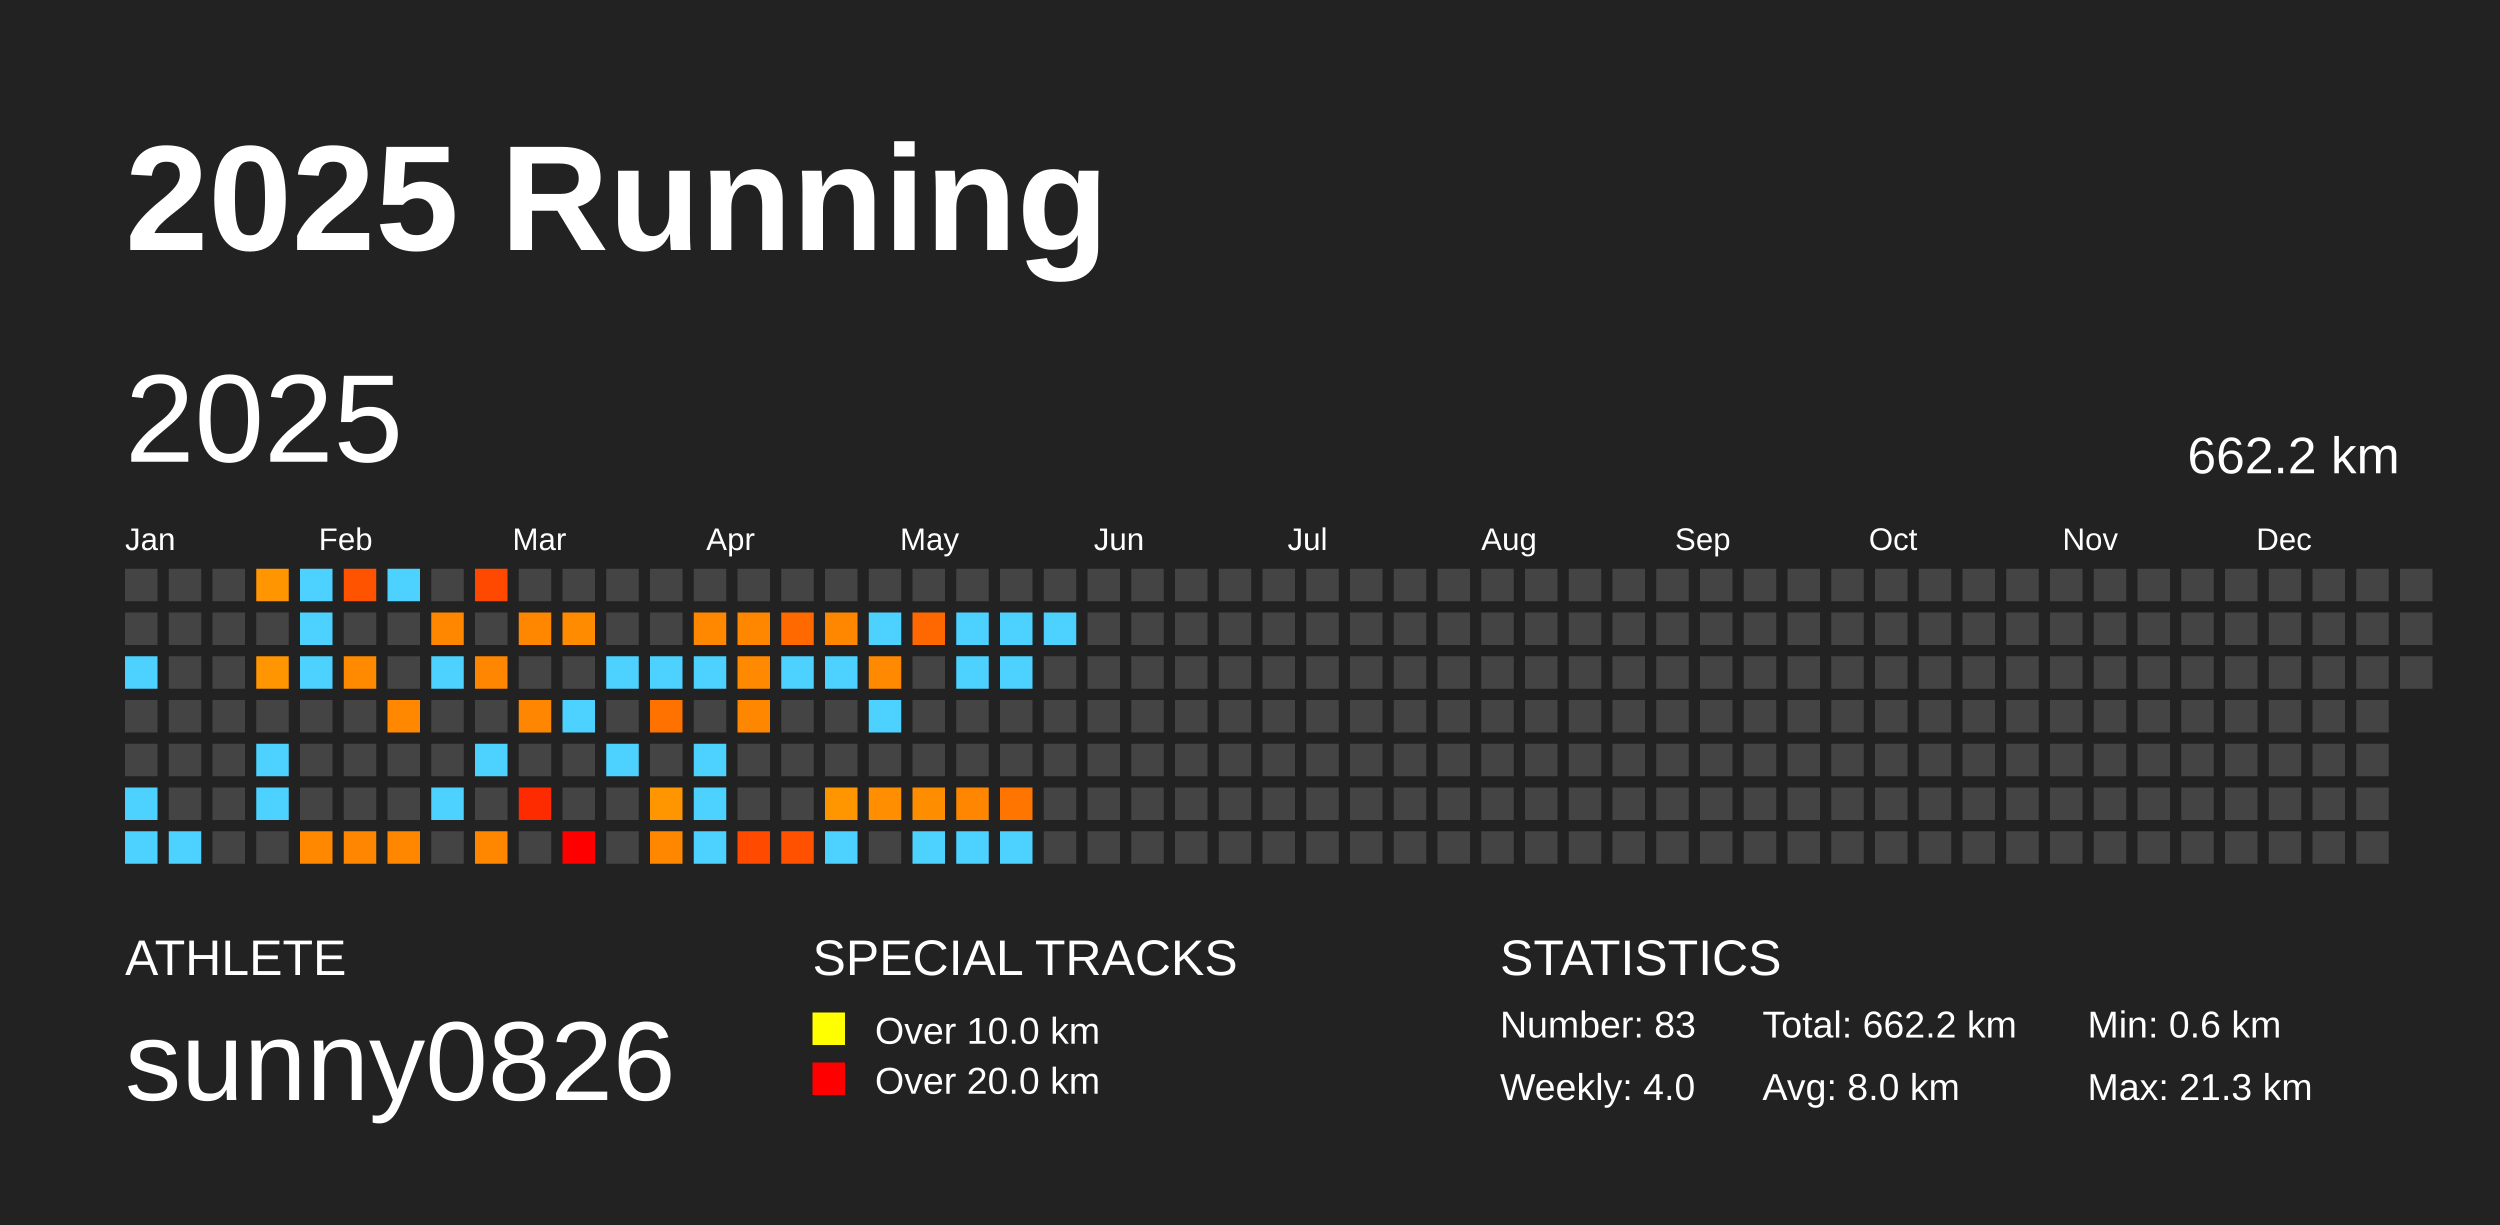
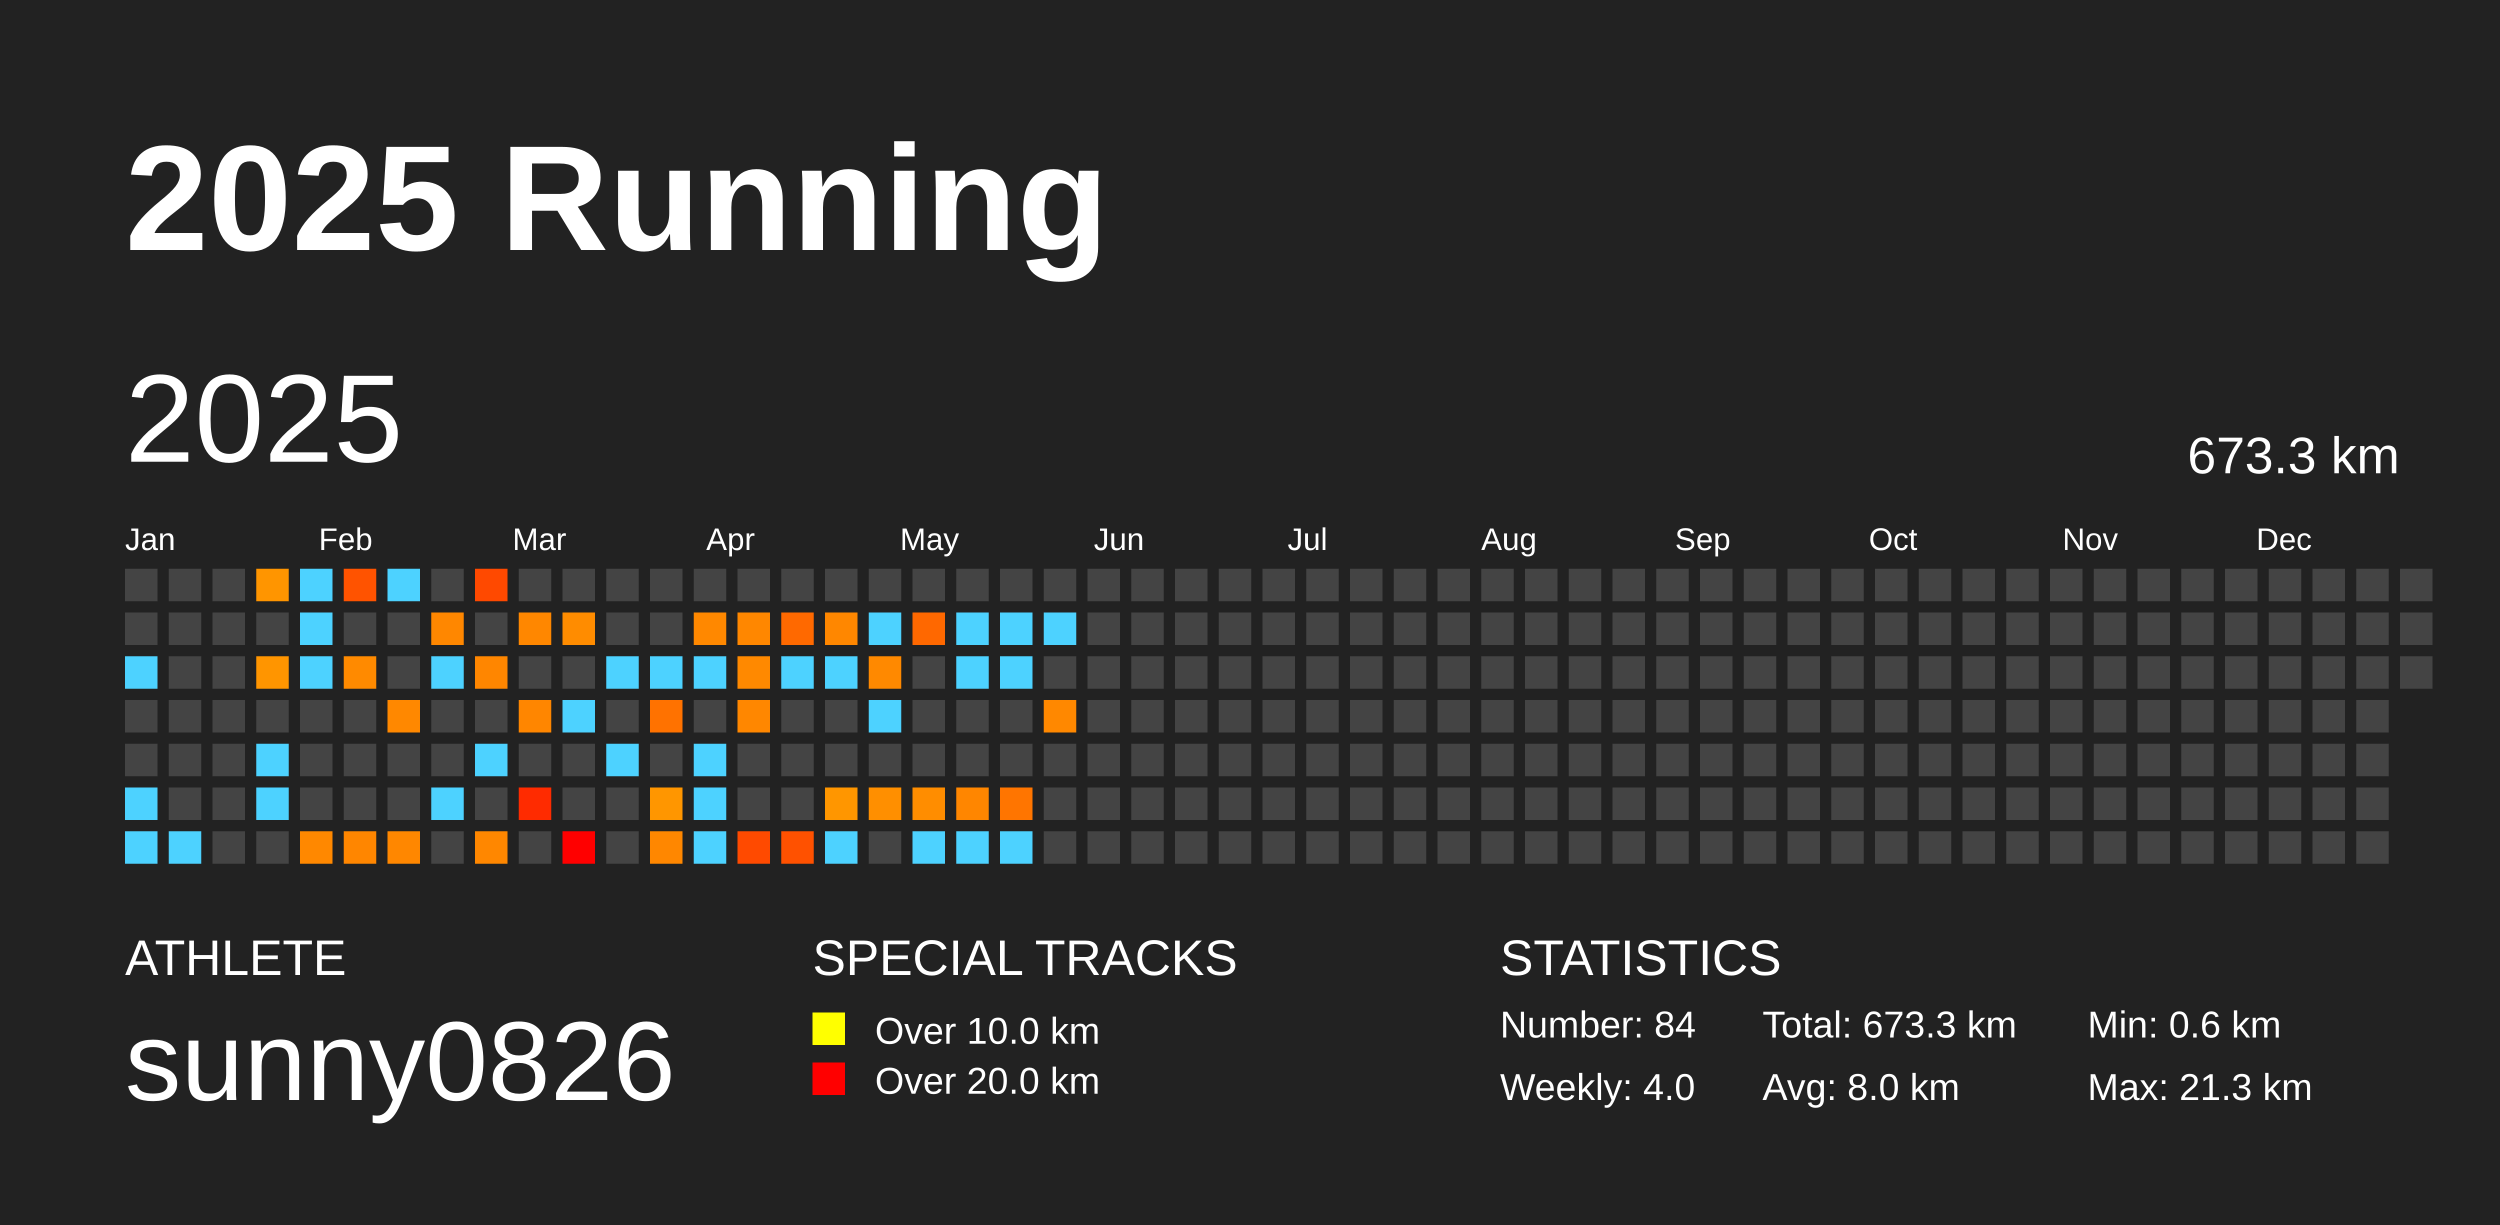
<svg xmlns="http://www.w3.org/2000/svg" baseProfile="full" height="98mm" version="1.1" viewBox="0,0,200,98" width="200mm">
  <defs />
  <rect fill="#222222" height="98" width="200" x="0" y="0" />
  <text fill="#FFFFFF" style="font-size:12px; font-family:Arial; font-weight:bold;" x="10" y="20">2025 Running</text>
  <text fill="#FFFFFF" style="font-size:4px; font-family:Arial" x="10" y="78">ATHLETE</text>
  <text fill="#FFFFFF" style="font-size:9px; font-family:Arial" x="10" y="88">sunny0826</text>
  <text fill="#FFFFFF" style="font-size:4px; font-family:Arial" x="65" y="78">SPECIAL TRACKS</text>
  <rect fill="yellow" height="2.6" width="2.6" x="65" y="81" />
  <text fill="#FFFFFF" style="font-size:3px; font-family:Arial" x="70" y="83.5">Over 10.0 km</text>
  <rect fill="red" height="2.6" width="2.6" x="65" y="85" />
  <text fill="#FFFFFF" style="font-size:3px; font-family:Arial" x="70" y="87.5">Over 20.0 km</text>
  <text fill="#FFFFFF" style="font-size:4px; font-family:Arial" x="120" y="78">STATISTICS</text>
-   <text fill="#FFFFFF" style="font-size:3px; font-family:Arial" x="120" y="83">Number: 83</text>
+   <text fill="#FFFFFF" style="font-size:3px; font-family:Arial" x="120" y="83">Number: 84</text>
  <text fill="#FFFFFF" style="font-size:3px; font-family:Arial" x="120" y="88">Weekly: 4.0</text>
-   <text fill="#FFFFFF" style="font-size:3px; font-family:Arial" x="141" y="83">Total: 662.2 km</text>
+   <text fill="#FFFFFF" style="font-size:3px; font-family:Arial" x="141" y="83">Total: 673.3 km</text>
  <text fill="#FFFFFF" style="font-size:3px; font-family:Arial" x="141" y="88">Avg: 8.0 km</text>
  <text fill="#FFFFFF" style="font-size:3px; font-family:Arial" x="167" y="83">Min: 0.6 km</text>
  <text fill="#FFFFFF" style="font-size:3px; font-family:Arial" x="167" y="88">Max: 21.3 km</text>
  <text dominant-baseline="hanging" fill="#FFFFFF" style="font-size:10.0px; font-family:Arial;" x="10" y="30">2025</text>
-   <text dominant-baseline="hanging" fill="#FFFFFF" style="font-size:4.125px; font-family:Arial;" x="175" y="35">662.2 km</text>
+   <text dominant-baseline="hanging" fill="#FFFFFF" style="font-size:4.125px; font-family:Arial;" x="175" y="35">673.3 km</text>
  <text fill="#FFFFFF" style="font-size:2.5px; font-family:Arial" x="10.0" y="44">Jan</text>
  <text fill="#FFFFFF" style="font-size:2.5px; font-family:Arial" x="25.5" y="44">Feb</text>
  <text fill="#FFFFFF" style="font-size:2.5px; font-family:Arial" x="41.0" y="44">Mar</text>
  <text fill="#FFFFFF" style="font-size:2.5px; font-family:Arial" x="56.5" y="44">Apr</text>
  <text fill="#FFFFFF" style="font-size:2.5px; font-family:Arial" x="72.0" y="44">May</text>
  <text fill="#FFFFFF" style="font-size:2.5px; font-family:Arial" x="87.5" y="44">Jun</text>
  <text fill="#FFFFFF" style="font-size:2.5px; font-family:Arial" x="103.0" y="44">Jul</text>
  <text fill="#FFFFFF" style="font-size:2.5px; font-family:Arial" x="118.5" y="44">Aug</text>
  <text fill="#FFFFFF" style="font-size:2.5px; font-family:Arial" x="134.0" y="44">Sep</text>
  <text fill="#FFFFFF" style="font-size:2.5px; font-family:Arial" x="149.5" y="44">Oct</text>
  <text fill="#FFFFFF" style="font-size:2.5px; font-family:Arial" x="165.0" y="44">Nov</text>
  <text fill="#FFFFFF" style="font-size:2.5px; font-family:Arial" x="180.5" y="44">Dec</text>
  <rect fill="#444444" height="2.6" width="2.6" x="10.0" y="45.5" />
  <rect fill="#444444" height="2.6" width="2.6" x="10.0" y="49.0" />
  <rect fill="#4dd2ff" height="2.6" width="2.6" x="10.0" y="52.5" />
  <rect fill="#444444" height="2.6" width="2.6" x="10.0" y="56.0" />
  <rect fill="#444444" height="2.6" width="2.6" x="10.0" y="59.5" />
  <rect fill="#4dd2ff" height="2.6" width="2.6" x="10.0" y="63.0" />
  <rect fill="#4dd2ff" height="2.6" width="2.6" x="10.0" y="66.5" />
  <rect fill="#444444" height="2.6" width="2.6" x="13.5" y="45.5" />
  <rect fill="#444444" height="2.6" width="2.6" x="13.5" y="49.0" />
  <rect fill="#444444" height="2.6" width="2.6" x="13.5" y="52.5" />
  <rect fill="#444444" height="2.6" width="2.6" x="13.5" y="56.0" />
  <rect fill="#444444" height="2.6" width="2.6" x="13.5" y="59.5" />
  <rect fill="#444444" height="2.6" width="2.6" x="13.5" y="63.0" />
  <rect fill="#4dd2ff" height="2.6" width="2.6" x="13.5" y="66.5" />
  <rect fill="#444444" height="2.6" width="2.6" x="17.0" y="45.5" />
  <rect fill="#444444" height="2.6" width="2.6" x="17.0" y="49.0" />
  <rect fill="#444444" height="2.6" width="2.6" x="17.0" y="52.5" />
  <rect fill="#444444" height="2.6" width="2.6" x="17.0" y="56.0" />
  <rect fill="#444444" height="2.6" width="2.6" x="17.0" y="59.5" />
  <rect fill="#444444" height="2.6" width="2.6" x="17.0" y="63.0" />
  <rect fill="#444444" height="2.6" width="2.6" x="17.0" y="66.5" />
  <rect fill="#ff9500" height="2.6" width="2.6" x="20.5" y="45.5" />
  <rect fill="#444444" height="2.6" width="2.6" x="20.5" y="49.0" />
  <rect fill="#ff9500" height="2.6" width="2.6" x="20.5" y="52.5" />
  <rect fill="#444444" height="2.6" width="2.6" x="20.5" y="56.0" />
  <rect fill="#4dd2ff" height="2.6" width="2.6" x="20.5" y="59.5" />
  <rect fill="#4dd2ff" height="2.6" width="2.6" x="20.5" y="63.0" />
  <rect fill="#444444" height="2.6" width="2.6" x="20.5" y="66.5" />
  <rect fill="#4dd2ff" height="2.6" width="2.6" x="24.0" y="45.5" />
  <rect fill="#4dd2ff" height="2.6" width="2.6" x="24.0" y="49.0" />
  <rect fill="#4dd2ff" height="2.6" width="2.6" x="24.0" y="52.5" />
  <rect fill="#444444" height="2.6" width="2.6" x="24.0" y="56.0" />
  <rect fill="#444444" height="2.6" width="2.6" x="24.0" y="59.5" />
  <rect fill="#444444" height="2.6" width="2.6" x="24.0" y="63.0" />
  <rect fill="#ff8800" height="2.6" width="2.6" x="24.0" y="66.5" />
  <rect fill="#ff5300" height="2.6" width="2.6" x="27.5" y="45.5" />
  <rect fill="#444444" height="2.6" width="2.6" x="27.5" y="49.0" />
  <rect fill="#ff8a00" height="2.6" width="2.6" x="27.5" y="52.5" />
  <rect fill="#444444" height="2.6" width="2.6" x="27.5" y="56.0" />
  <rect fill="#444444" height="2.6" width="2.6" x="27.5" y="59.5" />
  <rect fill="#444444" height="2.6" width="2.6" x="27.5" y="63.0" />
  <rect fill="#ff8600" height="2.6" width="2.6" x="27.5" y="66.5" />
  <rect fill="#4dd2ff" height="2.6" width="2.6" x="31.0" y="45.5" />
  <rect fill="#444444" height="2.6" width="2.6" x="31.0" y="49.0" />
  <rect fill="#444444" height="2.6" width="2.6" x="31.0" y="52.5" />
  <rect fill="#ff8800" height="2.6" width="2.6" x="31.0" y="56.0" />
  <rect fill="#444444" height="2.6" width="2.6" x="31.0" y="59.5" />
  <rect fill="#444444" height="2.6" width="2.6" x="31.0" y="63.0" />
  <rect fill="#ff8700" height="2.6" width="2.6" x="31.0" y="66.5" />
  <rect fill="#444444" height="2.6" width="2.6" x="34.5" y="45.5" />
  <rect fill="#ff8700" height="2.6" width="2.6" x="34.5" y="49.0" />
  <rect fill="#4dd2ff" height="2.6" width="2.6" x="34.5" y="52.5" />
  <rect fill="#444444" height="2.6" width="2.6" x="34.5" y="56.0" />
  <rect fill="#444444" height="2.6" width="2.6" x="34.5" y="59.5" />
  <rect fill="#4dd2ff" height="2.6" width="2.6" x="34.5" y="63.0" />
  <rect fill="#444444" height="2.6" width="2.6" x="34.5" y="66.5" />
  <rect fill="#ff4900" height="2.6" width="2.6" x="38.0" y="45.5" />
  <rect fill="#444444" height="2.6" width="2.6" x="38.0" y="49.0" />
  <rect fill="#ff8600" height="2.6" width="2.6" x="38.0" y="52.5" />
  <rect fill="#444444" height="2.6" width="2.6" x="38.0" y="56.0" />
  <rect fill="#4dd2ff" height="2.6" width="2.6" x="38.0" y="59.5" />
  <rect fill="#444444" height="2.6" width="2.6" x="38.0" y="63.0" />
  <rect fill="#ff8700" height="2.6" width="2.6" x="38.0" y="66.5" />
  <rect fill="#444444" height="2.6" width="2.6" x="41.5" y="45.5" />
  <rect fill="#ff8700" height="2.6" width="2.6" x="41.5" y="49.0" />
  <rect fill="#444444" height="2.6" width="2.6" x="41.5" y="52.5" />
  <rect fill="#ff8600" height="2.6" width="2.6" x="41.5" y="56.0" />
  <rect fill="#444444" height="2.6" width="2.6" x="41.5" y="59.5" />
  <rect fill="#ff2b00" height="2.6" width="2.6" x="41.5" y="63.0" />
  <rect fill="#444444" height="2.6" width="2.6" x="41.5" y="66.5" />
  <rect fill="#444444" height="2.6" width="2.6" x="45.0" y="45.5" />
  <rect fill="#ff8c00" height="2.6" width="2.6" x="45.0" y="49.0" />
  <rect fill="#444444" height="2.6" width="2.6" x="45.0" y="52.5" />
  <rect fill="#4dd2ff" height="2.6" width="2.6" x="45.0" y="56.0" />
  <rect fill="#444444" height="2.6" width="2.6" x="45.0" y="59.5" />
  <rect fill="#444444" height="2.6" width="2.6" x="45.0" y="63.0" />
  <rect fill="red" height="2.6" width="2.6" x="45.0" y="66.5" />
  <rect fill="#444444" height="2.6" width="2.6" x="48.5" y="45.5" />
  <rect fill="#444444" height="2.6" width="2.6" x="48.5" y="49.0" />
  <rect fill="#4dd2ff" height="2.6" width="2.6" x="48.5" y="52.5" />
  <rect fill="#444444" height="2.6" width="2.6" x="48.5" y="56.0" />
  <rect fill="#4dd2ff" height="2.6" width="2.6" x="48.5" y="59.5" />
  <rect fill="#444444" height="2.6" width="2.6" x="48.5" y="63.0" />
  <rect fill="#444444" height="2.6" width="2.6" x="48.5" y="66.5" />
  <rect fill="#444444" height="2.6" width="2.6" x="52.0" y="45.5" />
  <rect fill="#444444" height="2.6" width="2.6" x="52.0" y="49.0" />
  <rect fill="#4dd2ff" height="2.6" width="2.6" x="52.0" y="52.5" />
  <rect fill="#ff7200" height="2.6" width="2.6" x="52.0" y="56.0" />
  <rect fill="#444444" height="2.6" width="2.6" x="52.0" y="59.5" />
  <rect fill="#ff9600" height="2.6" width="2.6" x="52.0" y="63.0" />
  <rect fill="#ff8700" height="2.6" width="2.6" x="52.0" y="66.5" />
  <rect fill="#444444" height="2.6" width="2.6" x="55.5" y="45.5" />
  <rect fill="#ff8800" height="2.6" width="2.6" x="55.5" y="49.0" />
  <rect fill="#4dd2ff" height="2.6" width="2.6" x="55.5" y="52.5" />
  <rect fill="#444444" height="2.6" width="2.6" x="55.5" y="56.0" />
  <rect fill="#4dd2ff" height="2.6" width="2.6" x="55.5" y="59.5" />
  <rect fill="#4dd2ff" height="2.6" width="2.6" x="55.5" y="63.0" />
  <rect fill="#4dd2ff" height="2.6" width="2.6" x="55.5" y="66.5" />
  <rect fill="#444444" height="2.6" width="2.6" x="59.0" y="45.5" />
  <rect fill="#ff8700" height="2.6" width="2.6" x="59.0" y="49.0" />
  <rect fill="#ff8900" height="2.6" width="2.6" x="59.0" y="52.5" />
  <rect fill="#ff8700" height="2.6" width="2.6" x="59.0" y="56.0" />
  <rect fill="#444444" height="2.6" width="2.6" x="59.0" y="59.5" />
  <rect fill="#444444" height="2.6" width="2.6" x="59.0" y="63.0" />
  <rect fill="#ff4a00" height="2.6" width="2.6" x="59.0" y="66.5" />
  <rect fill="#444444" height="2.6" width="2.6" x="62.5" y="45.5" />
  <rect fill="#ff6900" height="2.6" width="2.6" x="62.5" y="49.0" />
  <rect fill="#4dd2ff" height="2.6" width="2.6" x="62.5" y="52.5" />
  <rect fill="#444444" height="2.6" width="2.6" x="62.5" y="56.0" />
  <rect fill="#444444" height="2.6" width="2.6" x="62.5" y="59.5" />
  <rect fill="#444444" height="2.6" width="2.6" x="62.5" y="63.0" />
  <rect fill="#ff5100" height="2.6" width="2.6" x="62.5" y="66.5" />
  <rect fill="#444444" height="2.6" width="2.6" x="66.0" y="45.5" />
  <rect fill="#ff8700" height="2.6" width="2.6" x="66.0" y="49.0" />
  <rect fill="#4dd2ff" height="2.6" width="2.6" x="66.0" y="52.5" />
  <rect fill="#444444" height="2.6" width="2.6" x="66.0" y="56.0" />
  <rect fill="#444444" height="2.6" width="2.6" x="66.0" y="59.5" />
  <rect fill="#ff9600" height="2.6" width="2.6" x="66.0" y="63.0" />
  <rect fill="#4dd2ff" height="2.6" width="2.6" x="66.0" y="66.5" />
  <rect fill="#444444" height="2.6" width="2.6" x="69.5" y="45.5" />
  <rect fill="#4dd2ff" height="2.6" width="2.6" x="69.5" y="49.0" />
  <rect fill="#ff8900" height="2.6" width="2.6" x="69.5" y="52.5" />
  <rect fill="#4dd2ff" height="2.6" width="2.6" x="69.5" y="56.0" />
  <rect fill="#444444" height="2.6" width="2.6" x="69.5" y="59.5" />
  <rect fill="#ff8f00" height="2.6" width="2.6" x="69.5" y="63.0" />
  <rect fill="#444444" height="2.6" width="2.6" x="69.5" y="66.5" />
  <rect fill="#444444" height="2.6" width="2.6" x="73.0" y="45.5" />
  <rect fill="#ff6800" height="2.6" width="2.6" x="73.0" y="49.0" />
  <rect fill="#444444" height="2.6" width="2.6" x="73.0" y="52.5" />
  <rect fill="#444444" height="2.6" width="2.6" x="73.0" y="56.0" />
  <rect fill="#444444" height="2.6" width="2.6" x="73.0" y="59.5" />
  <rect fill="#ff8d00" height="2.6" width="2.6" x="73.0" y="63.0" />
  <rect fill="#4dd2ff" height="2.6" width="2.6" x="73.0" y="66.5" />
  <rect fill="#444444" height="2.6" width="2.6" x="76.5" y="45.5" />
  <rect fill="#4dd2ff" height="2.6" width="2.6" x="76.5" y="49.0" />
  <rect fill="#4dd2ff" height="2.6" width="2.6" x="76.5" y="52.5" />
  <rect fill="#444444" height="2.6" width="2.6" x="76.5" y="56.0" />
  <rect fill="#444444" height="2.6" width="2.6" x="76.5" y="59.5" />
  <rect fill="#ff8600" height="2.6" width="2.6" x="76.5" y="63.0" />
  <rect fill="#4dd2ff" height="2.6" width="2.6" x="76.5" y="66.5" />
  <rect fill="#444444" height="2.6" width="2.6" x="80.0" y="45.5" />
  <rect fill="#4dd2ff" height="2.6" width="2.6" x="80.0" y="49.0" />
  <rect fill="#4dd2ff" height="2.6" width="2.6" x="80.0" y="52.5" />
  <rect fill="#444444" height="2.6" width="2.6" x="80.0" y="56.0" />
  <rect fill="#444444" height="2.6" width="2.6" x="80.0" y="59.5" />
  <rect fill="#ff7500" height="2.6" width="2.6" x="80.0" y="63.0" />
  <rect fill="#4dd2ff" height="2.6" width="2.6" x="80.0" y="66.5" />
  <rect fill="#444444" height="2.6" width="2.6" x="83.5" y="45.5" />
  <rect fill="#4dd2ff" height="2.6" width="2.6" x="83.5" y="49.0" />
  <rect fill="#444444" height="2.6" width="2.6" x="83.5" y="52.5" />
-   <rect fill="#444444" height="2.6" width="2.6" x="83.5" y="56.0" />
+   <rect fill="#ff8800" height="2.6" width="2.6" x="83.5" y="56.0" />
  <rect fill="#444444" height="2.6" width="2.6" x="83.5" y="59.5" />
  <rect fill="#444444" height="2.6" width="2.6" x="83.5" y="63.0" />
  <rect fill="#444444" height="2.6" width="2.6" x="83.5" y="66.5" />
  <rect fill="#444444" height="2.6" width="2.6" x="87.0" y="45.5" />
  <rect fill="#444444" height="2.6" width="2.6" x="87.0" y="49.0" />
  <rect fill="#444444" height="2.6" width="2.6" x="87.0" y="52.5" />
  <rect fill="#444444" height="2.6" width="2.6" x="87.0" y="56.0" />
  <rect fill="#444444" height="2.6" width="2.6" x="87.0" y="59.5" />
  <rect fill="#444444" height="2.6" width="2.6" x="87.0" y="63.0" />
  <rect fill="#444444" height="2.6" width="2.6" x="87.0" y="66.5" />
  <rect fill="#444444" height="2.6" width="2.6" x="90.5" y="45.5" />
  <rect fill="#444444" height="2.6" width="2.6" x="90.5" y="49.0" />
  <rect fill="#444444" height="2.6" width="2.6" x="90.5" y="52.5" />
  <rect fill="#444444" height="2.6" width="2.6" x="90.5" y="56.0" />
  <rect fill="#444444" height="2.6" width="2.6" x="90.5" y="59.5" />
  <rect fill="#444444" height="2.6" width="2.6" x="90.5" y="63.0" />
  <rect fill="#444444" height="2.6" width="2.6" x="90.5" y="66.5" />
  <rect fill="#444444" height="2.6" width="2.6" x="94.0" y="45.5" />
  <rect fill="#444444" height="2.6" width="2.6" x="94.0" y="49.0" />
  <rect fill="#444444" height="2.6" width="2.6" x="94.0" y="52.5" />
  <rect fill="#444444" height="2.6" width="2.6" x="94.0" y="56.0" />
  <rect fill="#444444" height="2.6" width="2.6" x="94.0" y="59.5" />
  <rect fill="#444444" height="2.6" width="2.6" x="94.0" y="63.0" />
  <rect fill="#444444" height="2.6" width="2.6" x="94.0" y="66.5" />
  <rect fill="#444444" height="2.6" width="2.6" x="97.5" y="45.5" />
  <rect fill="#444444" height="2.6" width="2.6" x="97.5" y="49.0" />
  <rect fill="#444444" height="2.6" width="2.6" x="97.5" y="52.5" />
  <rect fill="#444444" height="2.6" width="2.6" x="97.5" y="56.0" />
  <rect fill="#444444" height="2.6" width="2.6" x="97.5" y="59.5" />
  <rect fill="#444444" height="2.6" width="2.6" x="97.5" y="63.0" />
  <rect fill="#444444" height="2.6" width="2.6" x="97.5" y="66.5" />
  <rect fill="#444444" height="2.6" width="2.6" x="101.0" y="45.5" />
  <rect fill="#444444" height="2.6" width="2.6" x="101.0" y="49.0" />
  <rect fill="#444444" height="2.6" width="2.6" x="101.0" y="52.5" />
  <rect fill="#444444" height="2.6" width="2.6" x="101.0" y="56.0" />
  <rect fill="#444444" height="2.6" width="2.6" x="101.0" y="59.5" />
  <rect fill="#444444" height="2.6" width="2.6" x="101.0" y="63.0" />
  <rect fill="#444444" height="2.6" width="2.6" x="101.0" y="66.5" />
  <rect fill="#444444" height="2.6" width="2.6" x="104.5" y="45.5" />
  <rect fill="#444444" height="2.6" width="2.6" x="104.5" y="49.0" />
  <rect fill="#444444" height="2.6" width="2.6" x="104.5" y="52.5" />
  <rect fill="#444444" height="2.6" width="2.6" x="104.5" y="56.0" />
  <rect fill="#444444" height="2.6" width="2.6" x="104.5" y="59.5" />
  <rect fill="#444444" height="2.6" width="2.6" x="104.5" y="63.0" />
  <rect fill="#444444" height="2.6" width="2.6" x="104.5" y="66.5" />
  <rect fill="#444444" height="2.6" width="2.6" x="108.0" y="45.5" />
  <rect fill="#444444" height="2.6" width="2.6" x="108.0" y="49.0" />
  <rect fill="#444444" height="2.6" width="2.6" x="108.0" y="52.5" />
  <rect fill="#444444" height="2.6" width="2.6" x="108.0" y="56.0" />
  <rect fill="#444444" height="2.6" width="2.6" x="108.0" y="59.5" />
  <rect fill="#444444" height="2.6" width="2.6" x="108.0" y="63.0" />
  <rect fill="#444444" height="2.6" width="2.6" x="108.0" y="66.5" />
  <rect fill="#444444" height="2.6" width="2.6" x="111.5" y="45.5" />
  <rect fill="#444444" height="2.6" width="2.6" x="111.5" y="49.0" />
  <rect fill="#444444" height="2.6" width="2.6" x="111.5" y="52.5" />
  <rect fill="#444444" height="2.6" width="2.6" x="111.5" y="56.0" />
  <rect fill="#444444" height="2.6" width="2.6" x="111.5" y="59.5" />
  <rect fill="#444444" height="2.6" width="2.6" x="111.5" y="63.0" />
  <rect fill="#444444" height="2.6" width="2.6" x="111.5" y="66.5" />
  <rect fill="#444444" height="2.6" width="2.6" x="115.0" y="45.5" />
  <rect fill="#444444" height="2.6" width="2.6" x="115.0" y="49.0" />
  <rect fill="#444444" height="2.6" width="2.6" x="115.0" y="52.5" />
  <rect fill="#444444" height="2.6" width="2.6" x="115.0" y="56.0" />
  <rect fill="#444444" height="2.6" width="2.6" x="115.0" y="59.5" />
  <rect fill="#444444" height="2.6" width="2.6" x="115.0" y="63.0" />
  <rect fill="#444444" height="2.6" width="2.6" x="115.0" y="66.5" />
  <rect fill="#444444" height="2.6" width="2.6" x="118.5" y="45.5" />
  <rect fill="#444444" height="2.6" width="2.6" x="118.5" y="49.0" />
  <rect fill="#444444" height="2.6" width="2.6" x="118.5" y="52.5" />
  <rect fill="#444444" height="2.6" width="2.6" x="118.5" y="56.0" />
  <rect fill="#444444" height="2.6" width="2.6" x="118.5" y="59.5" />
  <rect fill="#444444" height="2.6" width="2.6" x="118.5" y="63.0" />
  <rect fill="#444444" height="2.6" width="2.6" x="118.5" y="66.5" />
  <rect fill="#444444" height="2.6" width="2.6" x="122.0" y="45.5" />
  <rect fill="#444444" height="2.6" width="2.6" x="122.0" y="49.0" />
  <rect fill="#444444" height="2.6" width="2.6" x="122.0" y="52.5" />
  <rect fill="#444444" height="2.6" width="2.6" x="122.0" y="56.0" />
  <rect fill="#444444" height="2.6" width="2.6" x="122.0" y="59.5" />
  <rect fill="#444444" height="2.6" width="2.6" x="122.0" y="63.0" />
  <rect fill="#444444" height="2.6" width="2.6" x="122.0" y="66.5" />
  <rect fill="#444444" height="2.6" width="2.6" x="125.5" y="45.5" />
  <rect fill="#444444" height="2.6" width="2.6" x="125.5" y="49.0" />
  <rect fill="#444444" height="2.6" width="2.6" x="125.5" y="52.5" />
  <rect fill="#444444" height="2.6" width="2.6" x="125.5" y="56.0" />
  <rect fill="#444444" height="2.6" width="2.6" x="125.5" y="59.5" />
  <rect fill="#444444" height="2.6" width="2.6" x="125.5" y="63.0" />
  <rect fill="#444444" height="2.6" width="2.6" x="125.5" y="66.5" />
  <rect fill="#444444" height="2.6" width="2.6" x="129.0" y="45.5" />
  <rect fill="#444444" height="2.6" width="2.6" x="129.0" y="49.0" />
  <rect fill="#444444" height="2.6" width="2.6" x="129.0" y="52.5" />
  <rect fill="#444444" height="2.6" width="2.6" x="129.0" y="56.0" />
  <rect fill="#444444" height="2.6" width="2.6" x="129.0" y="59.5" />
  <rect fill="#444444" height="2.6" width="2.6" x="129.0" y="63.0" />
  <rect fill="#444444" height="2.6" width="2.6" x="129.0" y="66.5" />
  <rect fill="#444444" height="2.6" width="2.6" x="132.5" y="45.5" />
  <rect fill="#444444" height="2.6" width="2.6" x="132.5" y="49.0" />
  <rect fill="#444444" height="2.6" width="2.6" x="132.5" y="52.5" />
  <rect fill="#444444" height="2.6" width="2.6" x="132.5" y="56.0" />
  <rect fill="#444444" height="2.6" width="2.6" x="132.5" y="59.5" />
  <rect fill="#444444" height="2.6" width="2.6" x="132.5" y="63.0" />
  <rect fill="#444444" height="2.6" width="2.6" x="132.5" y="66.5" />
  <rect fill="#444444" height="2.6" width="2.6" x="136.0" y="45.5" />
  <rect fill="#444444" height="2.6" width="2.6" x="136.0" y="49.0" />
  <rect fill="#444444" height="2.6" width="2.6" x="136.0" y="52.5" />
  <rect fill="#444444" height="2.6" width="2.6" x="136.0" y="56.0" />
  <rect fill="#444444" height="2.6" width="2.6" x="136.0" y="59.5" />
  <rect fill="#444444" height="2.6" width="2.6" x="136.0" y="63.0" />
  <rect fill="#444444" height="2.6" width="2.6" x="136.0" y="66.5" />
  <rect fill="#444444" height="2.6" width="2.6" x="139.5" y="45.5" />
  <rect fill="#444444" height="2.6" width="2.6" x="139.5" y="49.0" />
  <rect fill="#444444" height="2.6" width="2.6" x="139.5" y="52.5" />
  <rect fill="#444444" height="2.6" width="2.6" x="139.5" y="56.0" />
  <rect fill="#444444" height="2.6" width="2.6" x="139.5" y="59.5" />
  <rect fill="#444444" height="2.6" width="2.6" x="139.5" y="63.0" />
  <rect fill="#444444" height="2.6" width="2.6" x="139.5" y="66.5" />
  <rect fill="#444444" height="2.6" width="2.6" x="143.0" y="45.5" />
  <rect fill="#444444" height="2.6" width="2.6" x="143.0" y="49.0" />
  <rect fill="#444444" height="2.6" width="2.6" x="143.0" y="52.5" />
  <rect fill="#444444" height="2.6" width="2.6" x="143.0" y="56.0" />
  <rect fill="#444444" height="2.6" width="2.6" x="143.0" y="59.5" />
  <rect fill="#444444" height="2.6" width="2.6" x="143.0" y="63.0" />
  <rect fill="#444444" height="2.6" width="2.6" x="143.0" y="66.5" />
  <rect fill="#444444" height="2.6" width="2.6" x="146.5" y="45.5" />
  <rect fill="#444444" height="2.6" width="2.6" x="146.5" y="49.0" />
  <rect fill="#444444" height="2.6" width="2.6" x="146.5" y="52.5" />
  <rect fill="#444444" height="2.6" width="2.6" x="146.5" y="56.0" />
  <rect fill="#444444" height="2.6" width="2.6" x="146.5" y="59.5" />
  <rect fill="#444444" height="2.6" width="2.6" x="146.5" y="63.0" />
  <rect fill="#444444" height="2.6" width="2.6" x="146.5" y="66.5" />
  <rect fill="#444444" height="2.6" width="2.6" x="150.0" y="45.5" />
  <rect fill="#444444" height="2.6" width="2.6" x="150.0" y="49.0" />
  <rect fill="#444444" height="2.6" width="2.6" x="150.0" y="52.5" />
  <rect fill="#444444" height="2.6" width="2.6" x="150.0" y="56.0" />
  <rect fill="#444444" height="2.6" width="2.6" x="150.0" y="59.5" />
  <rect fill="#444444" height="2.6" width="2.6" x="150.0" y="63.0" />
  <rect fill="#444444" height="2.6" width="2.6" x="150.0" y="66.5" />
  <rect fill="#444444" height="2.6" width="2.6" x="153.5" y="45.5" />
  <rect fill="#444444" height="2.6" width="2.6" x="153.5" y="49.0" />
  <rect fill="#444444" height="2.6" width="2.6" x="153.5" y="52.5" />
  <rect fill="#444444" height="2.6" width="2.6" x="153.5" y="56.0" />
  <rect fill="#444444" height="2.6" width="2.6" x="153.5" y="59.5" />
  <rect fill="#444444" height="2.6" width="2.6" x="153.5" y="63.0" />
  <rect fill="#444444" height="2.6" width="2.6" x="153.5" y="66.5" />
  <rect fill="#444444" height="2.6" width="2.6" x="157.0" y="45.5" />
  <rect fill="#444444" height="2.6" width="2.6" x="157.0" y="49.0" />
  <rect fill="#444444" height="2.6" width="2.6" x="157.0" y="52.5" />
  <rect fill="#444444" height="2.6" width="2.6" x="157.0" y="56.0" />
  <rect fill="#444444" height="2.6" width="2.6" x="157.0" y="59.5" />
  <rect fill="#444444" height="2.6" width="2.6" x="157.0" y="63.0" />
  <rect fill="#444444" height="2.6" width="2.6" x="157.0" y="66.5" />
  <rect fill="#444444" height="2.6" width="2.6" x="160.5" y="45.5" />
  <rect fill="#444444" height="2.6" width="2.6" x="160.5" y="49.0" />
  <rect fill="#444444" height="2.6" width="2.6" x="160.5" y="52.5" />
  <rect fill="#444444" height="2.6" width="2.6" x="160.5" y="56.0" />
  <rect fill="#444444" height="2.6" width="2.6" x="160.5" y="59.5" />
  <rect fill="#444444" height="2.6" width="2.6" x="160.5" y="63.0" />
  <rect fill="#444444" height="2.6" width="2.6" x="160.5" y="66.5" />
  <rect fill="#444444" height="2.6" width="2.6" x="164.0" y="45.5" />
  <rect fill="#444444" height="2.6" width="2.6" x="164.0" y="49.0" />
  <rect fill="#444444" height="2.6" width="2.6" x="164.0" y="52.5" />
  <rect fill="#444444" height="2.6" width="2.6" x="164.0" y="56.0" />
  <rect fill="#444444" height="2.6" width="2.6" x="164.0" y="59.5" />
  <rect fill="#444444" height="2.6" width="2.6" x="164.0" y="63.0" />
  <rect fill="#444444" height="2.6" width="2.6" x="164.0" y="66.5" />
  <rect fill="#444444" height="2.6" width="2.6" x="167.5" y="45.5" />
  <rect fill="#444444" height="2.6" width="2.6" x="167.5" y="49.0" />
  <rect fill="#444444" height="2.6" width="2.6" x="167.5" y="52.5" />
  <rect fill="#444444" height="2.6" width="2.6" x="167.5" y="56.0" />
  <rect fill="#444444" height="2.6" width="2.6" x="167.5" y="59.5" />
  <rect fill="#444444" height="2.6" width="2.6" x="167.5" y="63.0" />
  <rect fill="#444444" height="2.6" width="2.6" x="167.5" y="66.5" />
  <rect fill="#444444" height="2.6" width="2.6" x="171.0" y="45.5" />
  <rect fill="#444444" height="2.6" width="2.6" x="171.0" y="49.0" />
  <rect fill="#444444" height="2.6" width="2.6" x="171.0" y="52.5" />
  <rect fill="#444444" height="2.6" width="2.6" x="171.0" y="56.0" />
  <rect fill="#444444" height="2.6" width="2.6" x="171.0" y="59.5" />
  <rect fill="#444444" height="2.6" width="2.6" x="171.0" y="63.0" />
  <rect fill="#444444" height="2.6" width="2.6" x="171.0" y="66.5" />
  <rect fill="#444444" height="2.6" width="2.6" x="174.5" y="45.5" />
  <rect fill="#444444" height="2.6" width="2.6" x="174.5" y="49.0" />
  <rect fill="#444444" height="2.6" width="2.6" x="174.5" y="52.5" />
  <rect fill="#444444" height="2.6" width="2.6" x="174.5" y="56.0" />
  <rect fill="#444444" height="2.6" width="2.6" x="174.5" y="59.5" />
  <rect fill="#444444" height="2.6" width="2.6" x="174.5" y="63.0" />
  <rect fill="#444444" height="2.6" width="2.6" x="174.5" y="66.5" />
  <rect fill="#444444" height="2.6" width="2.6" x="178.0" y="45.5" />
  <rect fill="#444444" height="2.6" width="2.6" x="178.0" y="49.0" />
  <rect fill="#444444" height="2.6" width="2.6" x="178.0" y="52.5" />
  <rect fill="#444444" height="2.6" width="2.6" x="178.0" y="56.0" />
  <rect fill="#444444" height="2.6" width="2.6" x="178.0" y="59.5" />
  <rect fill="#444444" height="2.6" width="2.6" x="178.0" y="63.0" />
  <rect fill="#444444" height="2.6" width="2.6" x="178.0" y="66.5" />
  <rect fill="#444444" height="2.6" width="2.6" x="181.5" y="45.5" />
  <rect fill="#444444" height="2.6" width="2.6" x="181.5" y="49.0" />
  <rect fill="#444444" height="2.6" width="2.6" x="181.5" y="52.5" />
  <rect fill="#444444" height="2.6" width="2.6" x="181.5" y="56.0" />
  <rect fill="#444444" height="2.6" width="2.6" x="181.5" y="59.5" />
  <rect fill="#444444" height="2.6" width="2.6" x="181.5" y="63.0" />
  <rect fill="#444444" height="2.6" width="2.6" x="181.5" y="66.5" />
  <rect fill="#444444" height="2.6" width="2.6" x="185.0" y="45.5" />
  <rect fill="#444444" height="2.6" width="2.6" x="185.0" y="49.0" />
  <rect fill="#444444" height="2.6" width="2.6" x="185.0" y="52.5" />
  <rect fill="#444444" height="2.6" width="2.6" x="185.0" y="56.0" />
  <rect fill="#444444" height="2.6" width="2.6" x="185.0" y="59.5" />
  <rect fill="#444444" height="2.6" width="2.6" x="185.0" y="63.0" />
  <rect fill="#444444" height="2.6" width="2.6" x="185.0" y="66.5" />
  <rect fill="#444444" height="2.6" width="2.6" x="188.5" y="45.5" />
  <rect fill="#444444" height="2.6" width="2.6" x="188.5" y="49.0" />
  <rect fill="#444444" height="2.6" width="2.6" x="188.5" y="52.5" />
  <rect fill="#444444" height="2.6" width="2.6" x="188.5" y="56.0" />
  <rect fill="#444444" height="2.6" width="2.6" x="188.5" y="59.5" />
  <rect fill="#444444" height="2.6" width="2.6" x="188.5" y="63.0" />
  <rect fill="#444444" height="2.6" width="2.6" x="188.5" y="66.5" />
  <rect fill="#444444" height="2.6" width="2.6" x="192.0" y="45.5" />
  <rect fill="#444444" height="2.6" width="2.6" x="192.0" y="49.0" />
  <rect fill="#444444" height="2.6" width="2.6" x="192.0" y="52.5" />
</svg>
